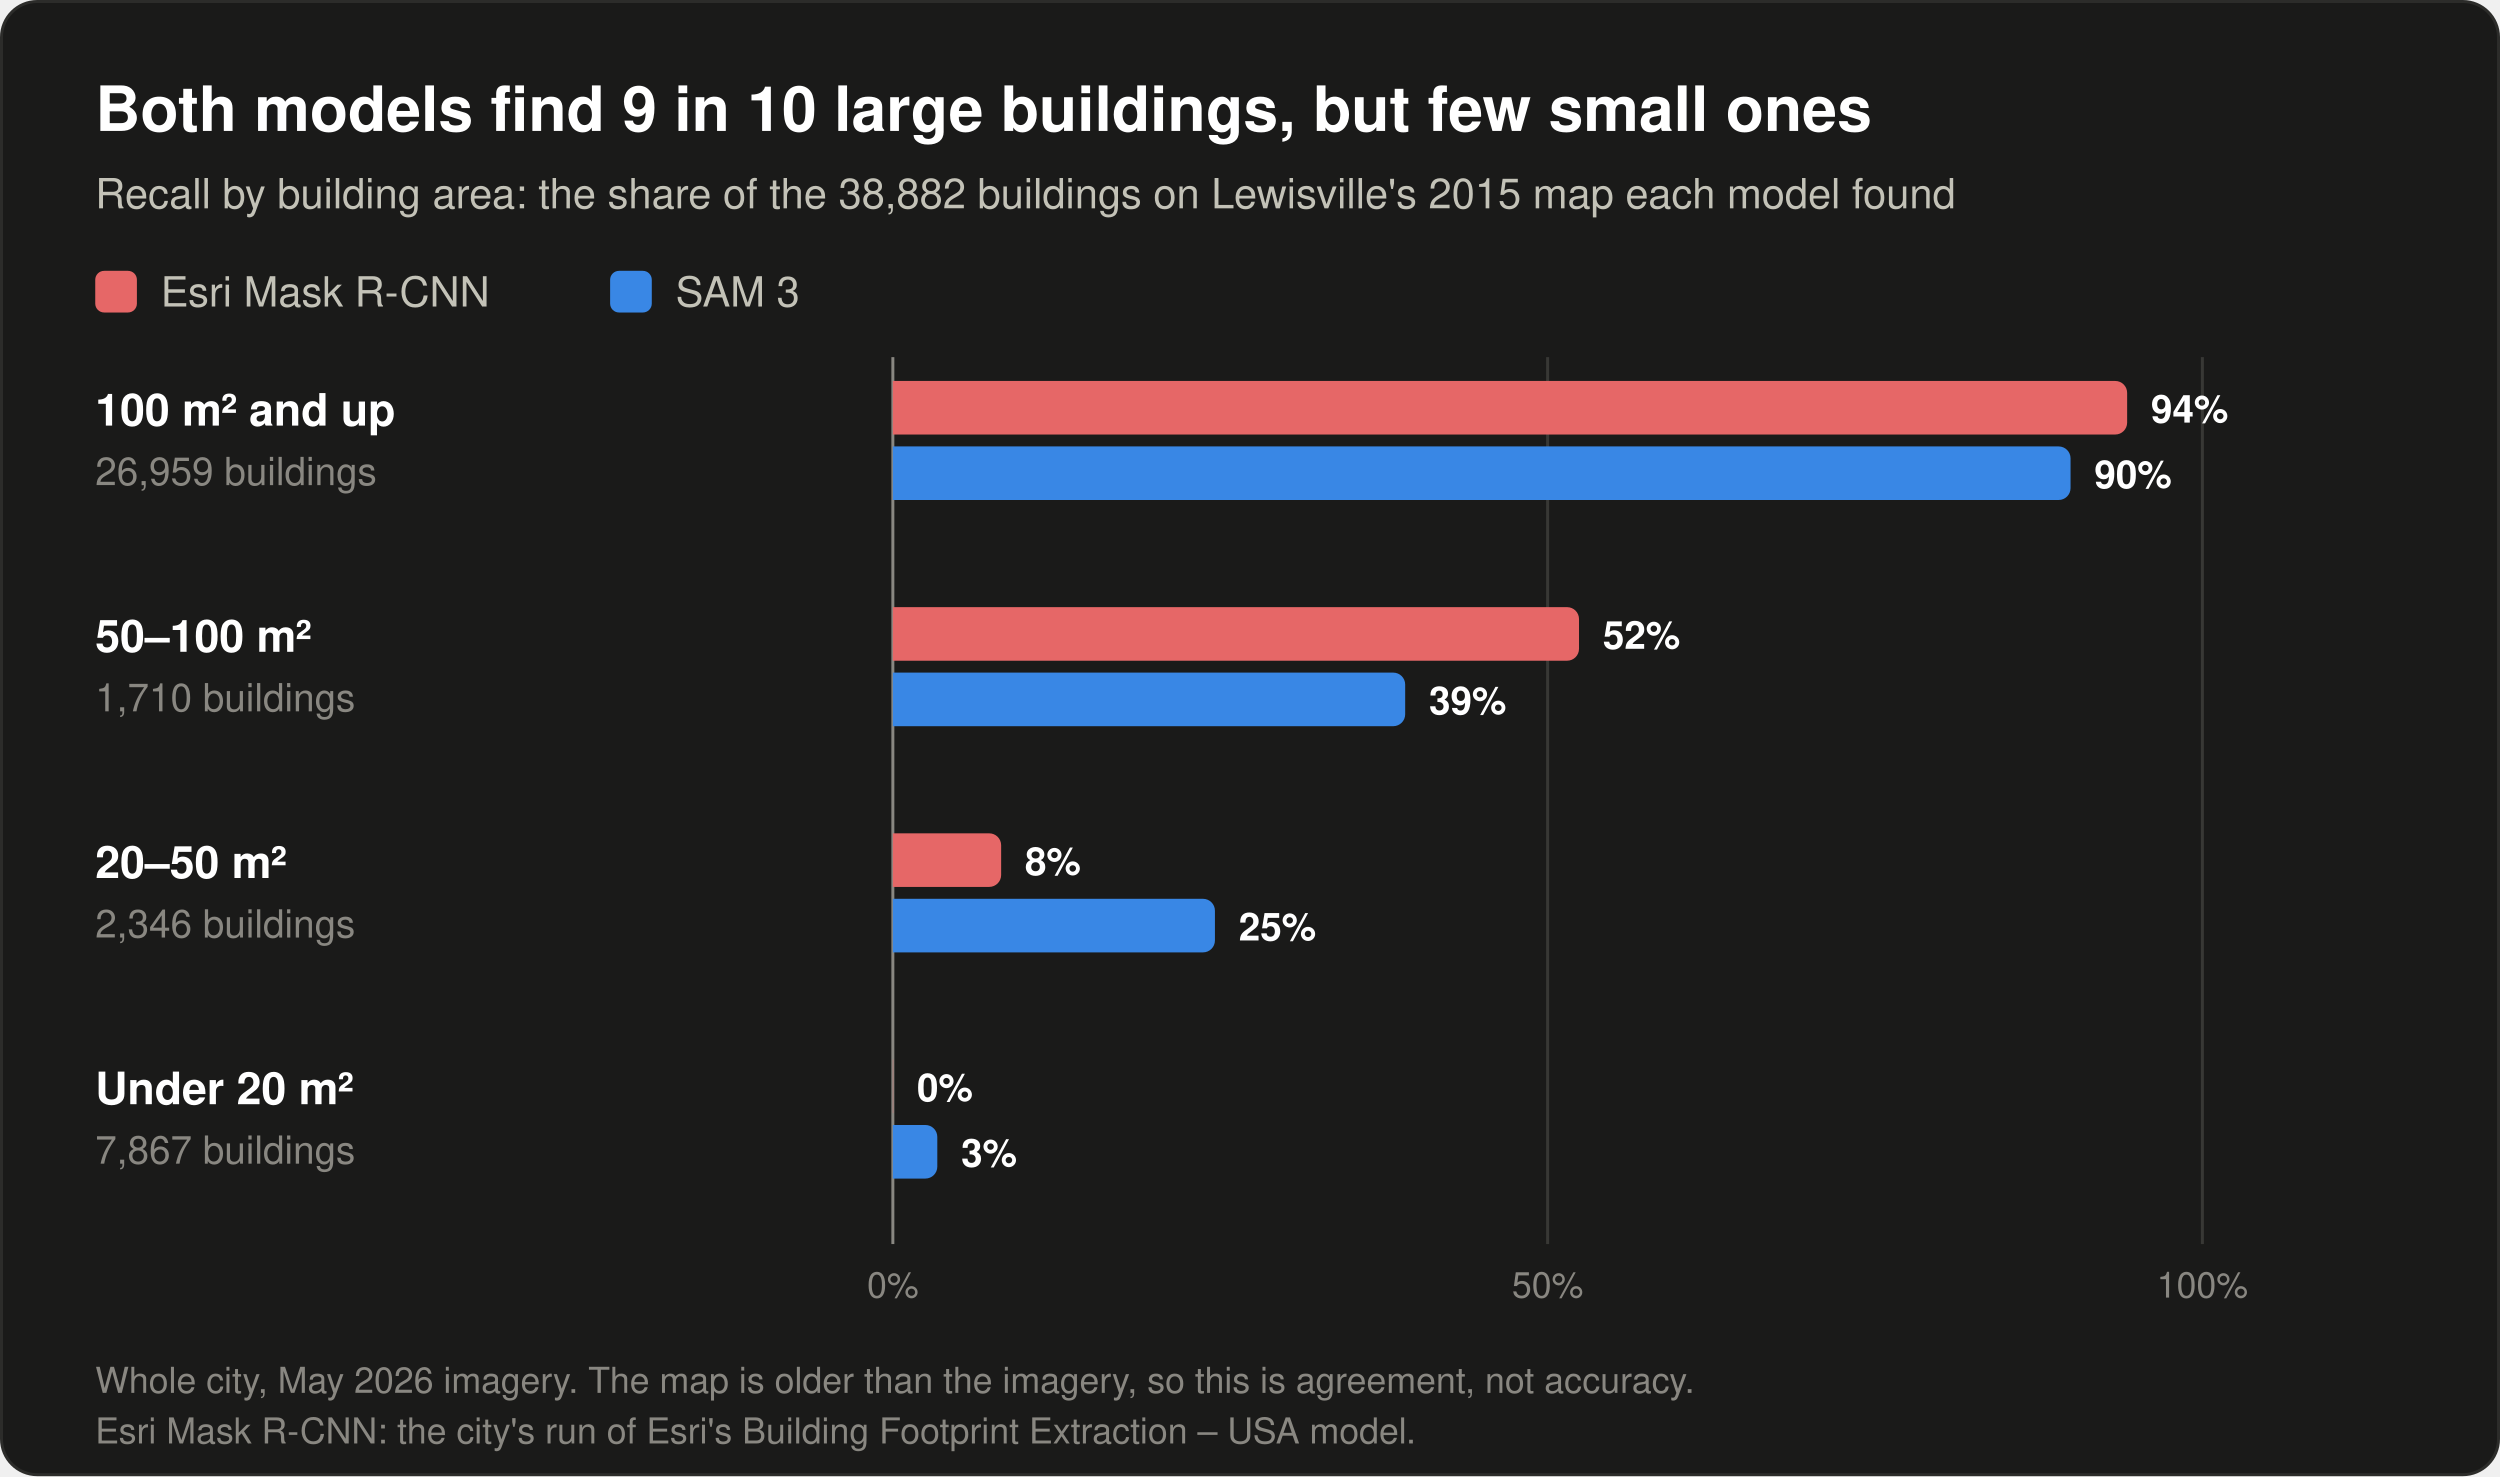
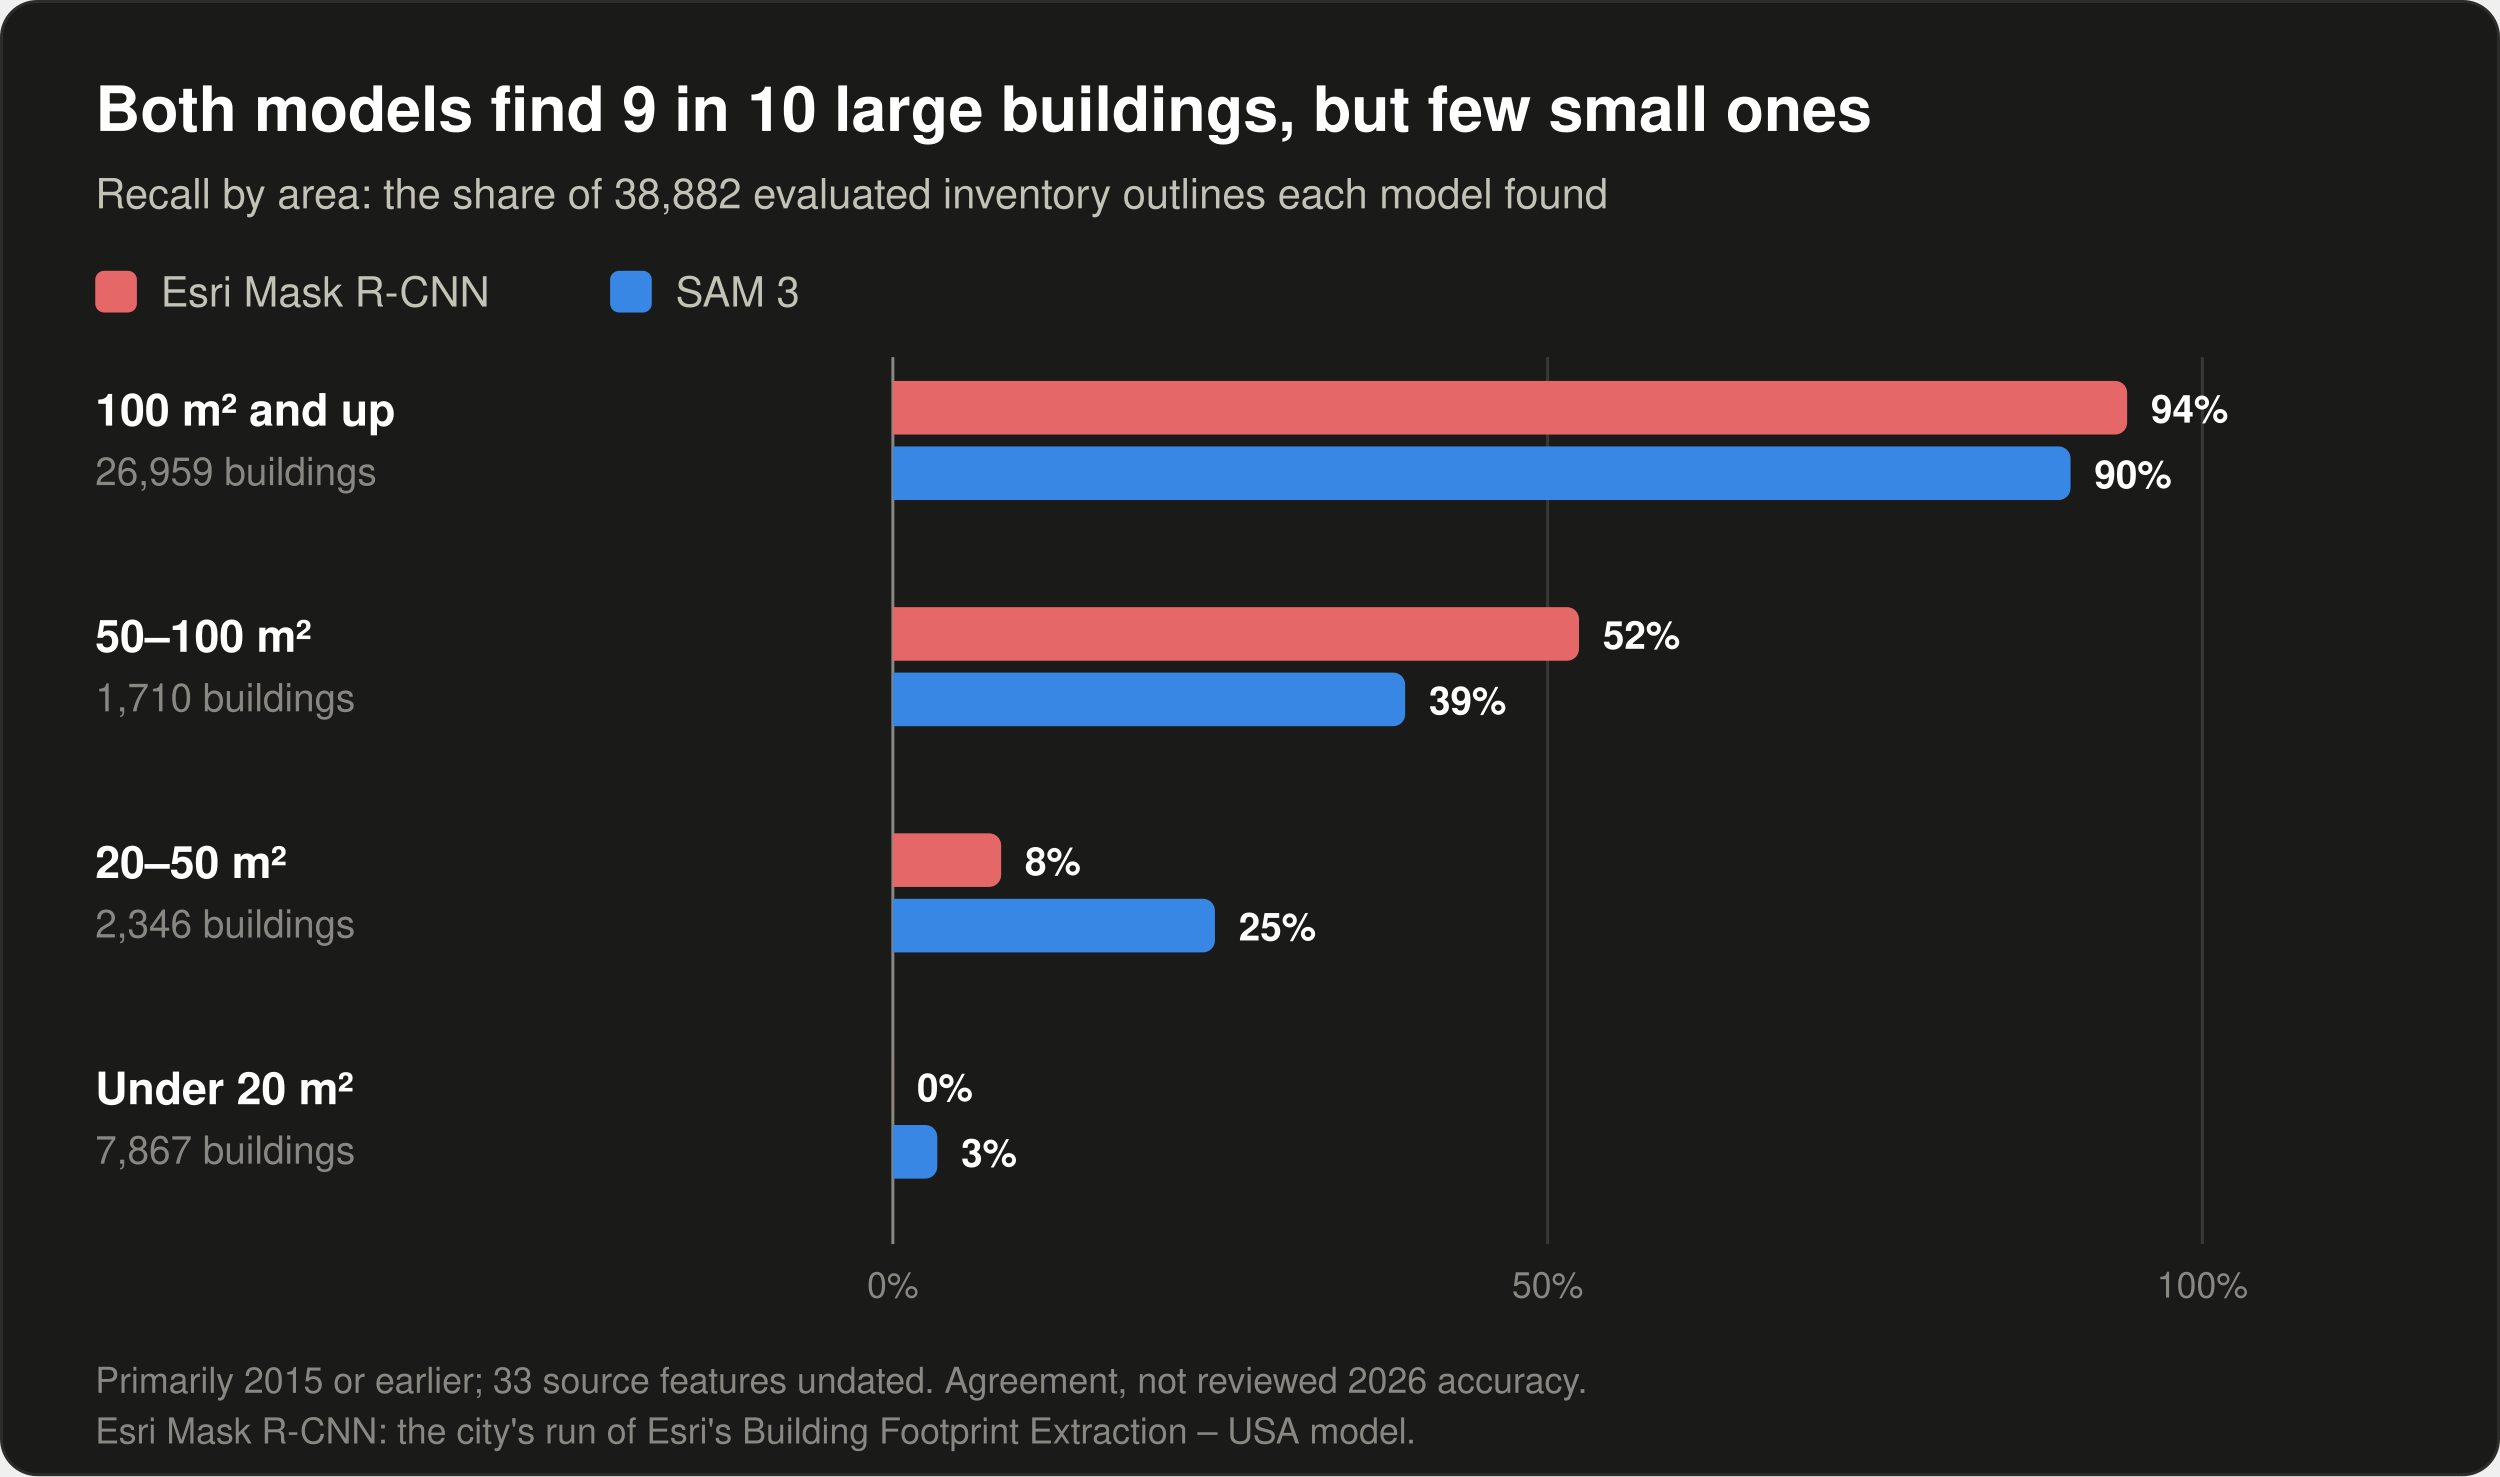
<svg xmlns="http://www.w3.org/2000/svg" width="840" height="496" viewBox="0 0 840 496" font-family="-apple-system, BlinkMacSystemFont, 'Segoe UI', Helvetica, Arial, sans-serif">
  <rect x="0.5" y="0.5" width="839" height="495" rx="12" fill="#1a1a19" stroke="#2c2c2a" />
  <text x="32" y="44" font-size="21" font-weight="700" text-anchor="start" fill="#ffffff">Both models find 9 in 10 large buildings, but few small ones</text>
-   <text x="32" y="70" font-size="14" font-weight="400" text-anchor="start" fill="#c3c2b7">Recall by building area: the share of the 38,882 buildings on Lewisville's 2015 map each model found</text>
+   <text x="32" y="70" font-size="14" font-weight="400" text-anchor="start" fill="#c3c2b7">Recall by area: the share of 38,882 evaluated inventory outlines each model found</text>
  <rect x="32" y="91" width="14" height="14" rx="3" fill="#e66767" />
  <text x="54" y="103" font-size="14" font-weight="400" text-anchor="start" fill="#c3c2b7">Esri Mask R-CNN</text>
  <rect x="205" y="91" width="14" height="14" rx="3" fill="#3987e5" />
  <text x="227" y="103" font-size="14" font-weight="400" text-anchor="start" fill="#c3c2b7">SAM 3</text>
  <line x1="300" y1="120" x2="300" y2="418" stroke="#898781" stroke-width="1" />
  <text x="300" y="436" font-size="12" font-weight="400" text-anchor="middle" fill="#898781">0%</text>
  <line x1="520" y1="120" x2="520" y2="418" stroke="#383835" stroke-width="1" />
  <text x="520" y="436" font-size="12" font-weight="400" text-anchor="middle" fill="#898781">50%</text>
  <line x1="740" y1="120" x2="740" y2="418" stroke="#383835" stroke-width="1" />
  <text x="740" y="436" font-size="12" font-weight="400" text-anchor="middle" fill="#898781">100%</text>
  <text x="32" y="143" font-size="15" font-weight="600" text-anchor="start" fill="#ffffff">100 m² and up</text>
  <text x="32" y="163" font-size="13" font-weight="400" text-anchor="start" fill="#898781">26,959 buildings</text>
  <path d="M300 128h410.719a4 4 0 0 1 4 4v10a4 4 0 0 1 -4 4h-410.719z" fill="#e66767" />
  <text x="722.719" y="142" font-size="13" font-weight="600" text-anchor="start" fill="#ffffff">94%</text>
  <path d="M300 150h391.705a4 4 0 0 1 4 4v10a4 4 0 0 1 -4 4h-391.705z" fill="#3987e5" />
  <text x="703.705" y="164" font-size="13" font-weight="600" text-anchor="start" fill="#ffffff">90%</text>
  <text x="32" y="219" font-size="15" font-weight="600" text-anchor="start" fill="#ffffff">50–100 m²</text>
  <text x="32" y="239" font-size="13" font-weight="400" text-anchor="start" fill="#898781">1,710 buildings</text>
  <path d="M300 204h226.55a4 4 0 0 1 4 4v10a4 4 0 0 1 -4 4h-226.55z" fill="#e66767" />
  <text x="538.55" y="218" font-size="13" font-weight="600" text-anchor="start" fill="#ffffff">52%</text>
  <path d="M300 226h168.14a4 4 0 0 1 4 4v10a4 4 0 0 1 -4 4h-168.14z" fill="#3987e5" />
  <text x="480.14" y="240" font-size="13" font-weight="600" text-anchor="start" fill="#ffffff">39%</text>
  <text x="32" y="295" font-size="15" font-weight="600" text-anchor="start" fill="#ffffff">20–50 m²</text>
  <text x="32" y="315" font-size="13" font-weight="400" text-anchor="start" fill="#898781">2,346 buildings</text>
  <path d="M300 280h32.385a4 4 0 0 1 4 4v10a4 4 0 0 1 -4 4h-32.385z" fill="#e66767" />
  <text x="344.385" y="294" font-size="13" font-weight="600" text-anchor="start" fill="#ffffff">8%</text>
  <path d="M300 302h104.218a4 4 0 0 1 4 4v10a4 4 0 0 1 -4 4h-104.218z" fill="#3987e5" />
  <text x="416.218" y="316" font-size="13" font-weight="600" text-anchor="start" fill="#ffffff">25%</text>
  <text x="32" y="371" font-size="15" font-weight="600" text-anchor="start" fill="#ffffff">Under 20 m²</text>
  <text x="32" y="391" font-size="13" font-weight="400" text-anchor="start" fill="#898781">7,867 buildings</text>
  <rect x="300" y="356" width="0.112" height="18" rx="0" fill="#e66767" />
  <text x="308.112" y="370" font-size="13" font-weight="600" text-anchor="start" fill="#ffffff">0%</text>
  <path d="M300 378h10.933a4 4 0 0 1 4 4v10a4 4 0 0 1 -4 4h-10.933z" fill="#3987e5" />
  <text x="322.933" y="392" font-size="13" font-weight="600" text-anchor="start" fill="#ffffff">3%</text>
-   <text x="32" y="468" font-size="12" font-weight="400" text-anchor="start" fill="#898781">Whole city, May 2026 imagery. The map is older than the imagery, so this is agreement, not accuracy.</text>
+   <text x="32" y="468" font-size="12" font-weight="400" text-anchor="start" fill="#898781">Primarily 2015 or earlier; 33 source features undated. Agreement, not reviewed 2026 accuracy.</text>
  <text x="32" y="485" font-size="12" font-weight="400" text-anchor="start" fill="#898781">Esri Mask R-CNN: the city's run of Esri's Building Footprint Extraction – USA model.</text>
</svg>
